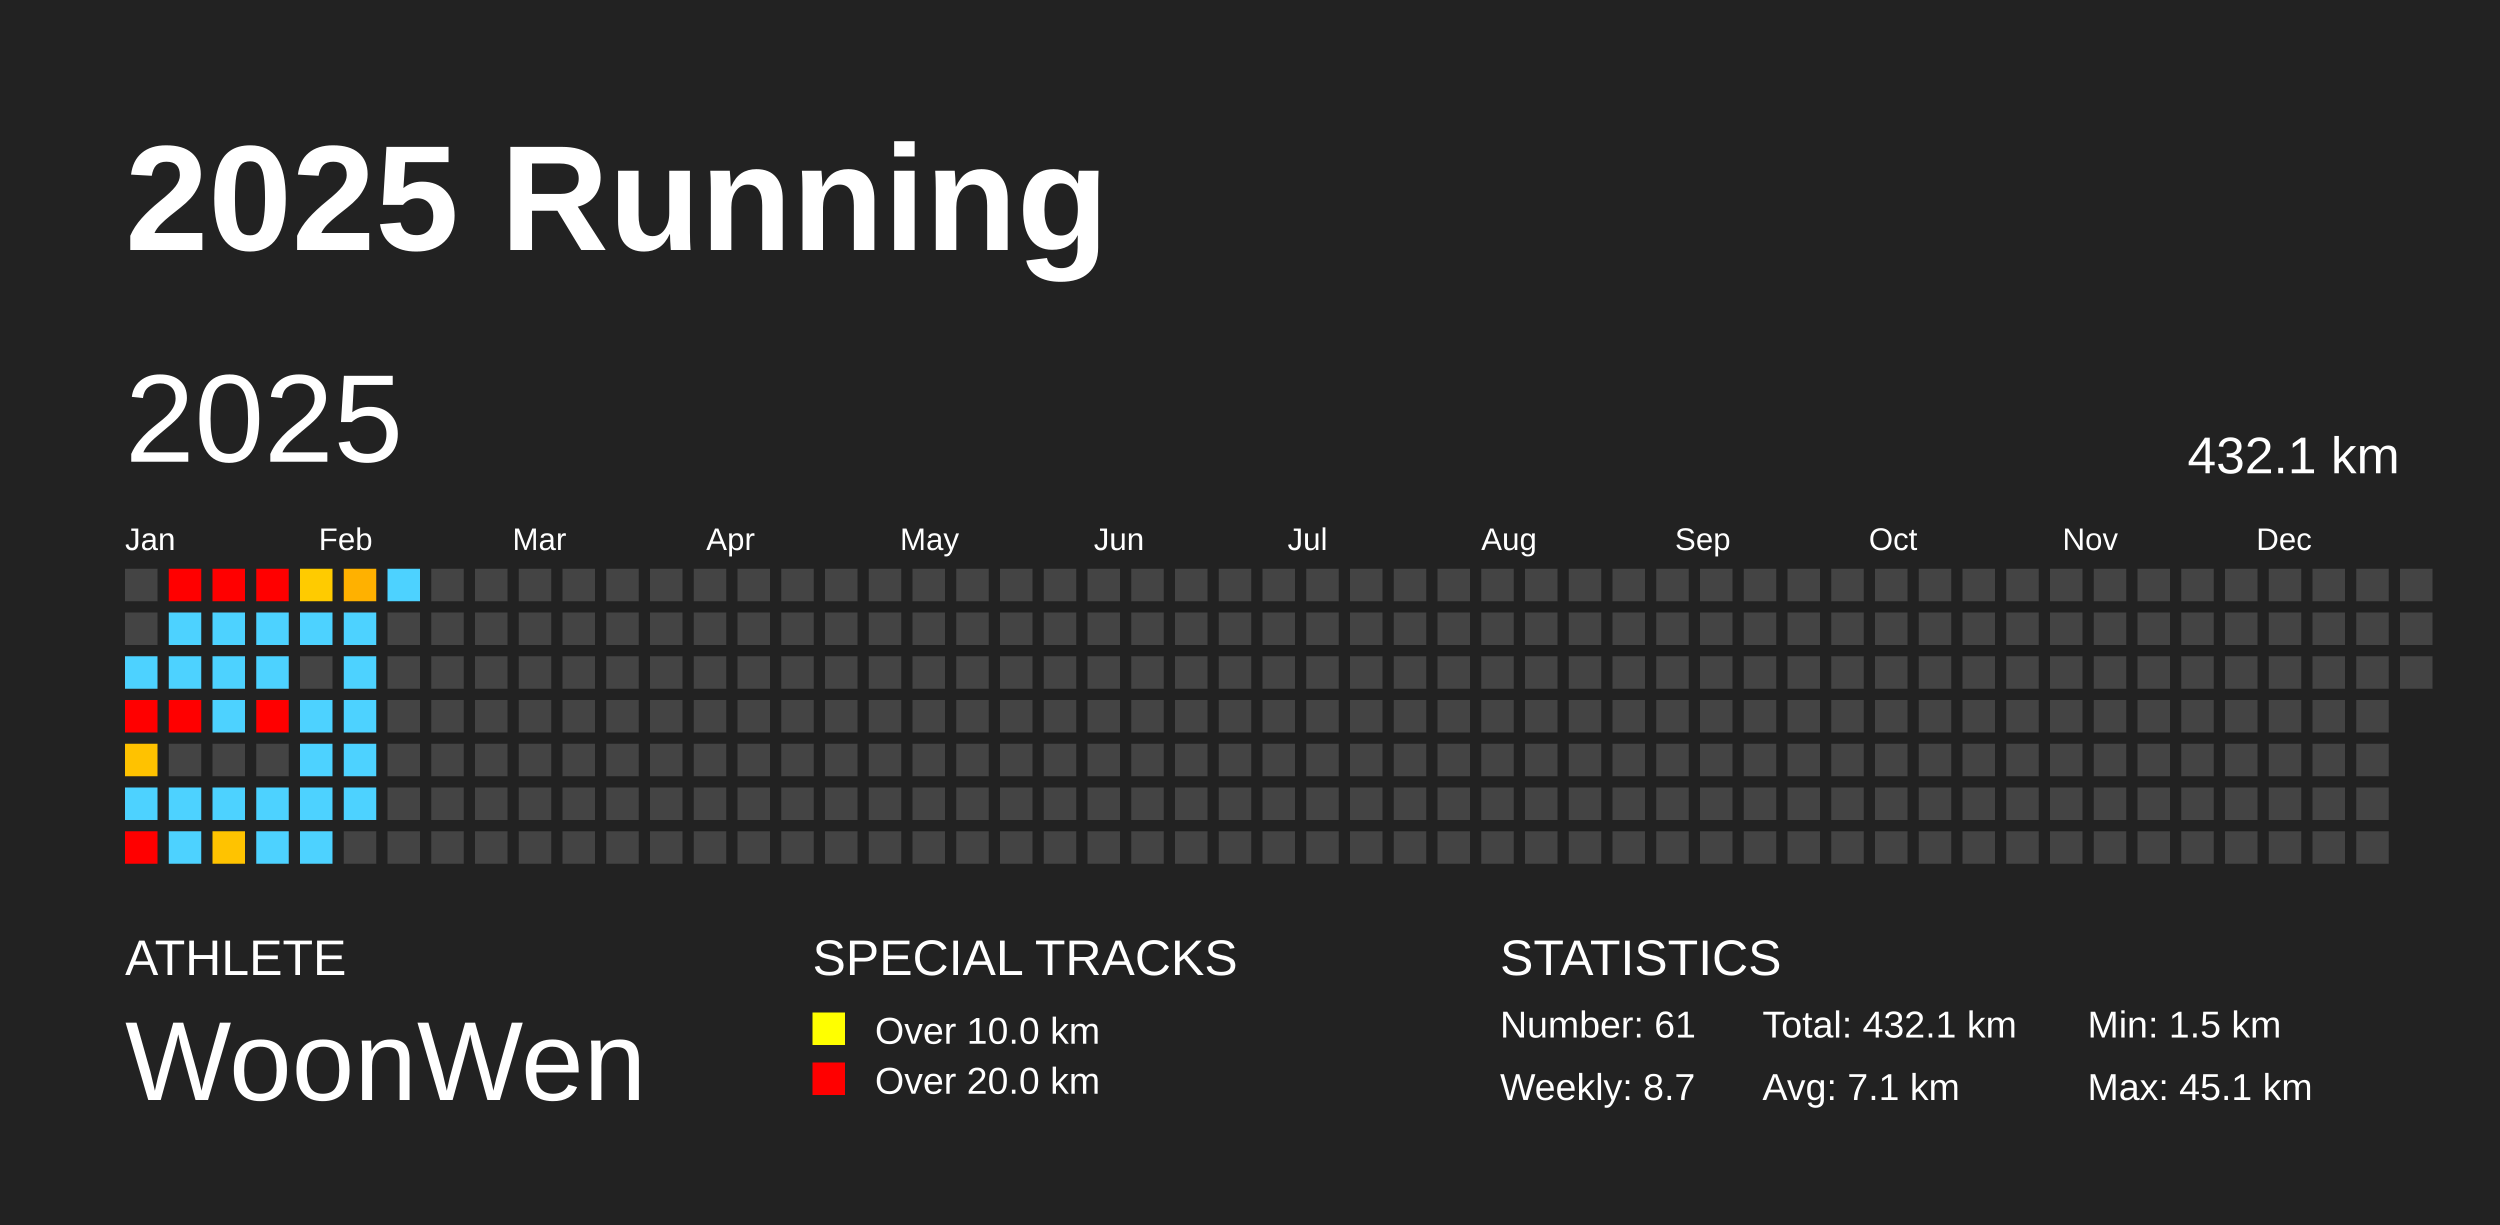
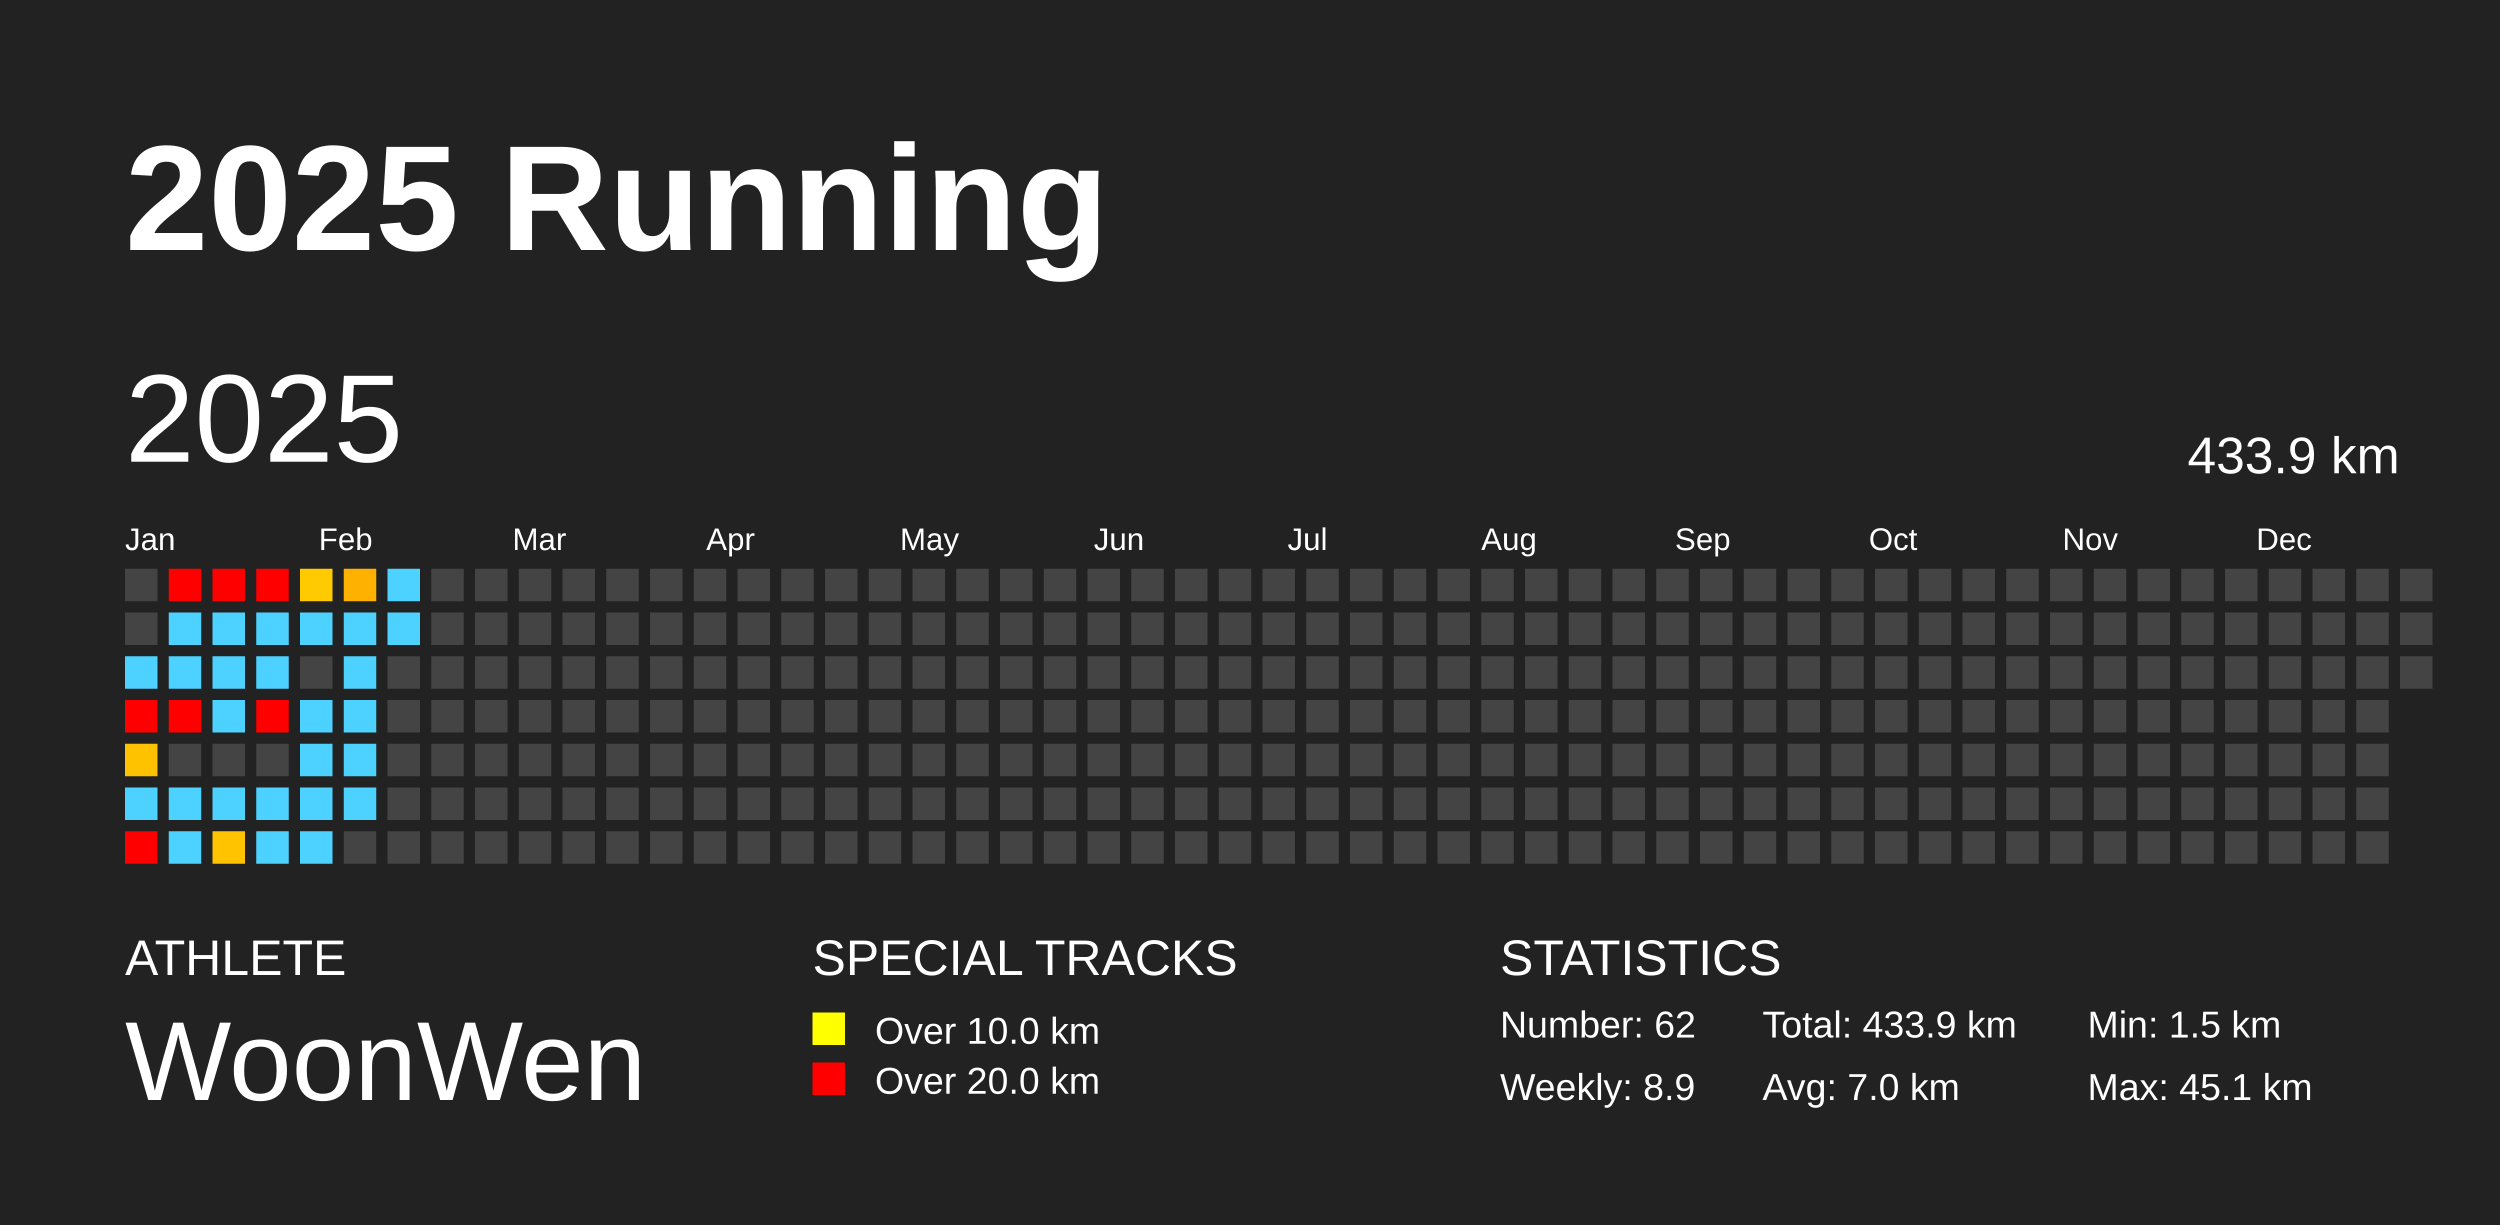
<svg xmlns="http://www.w3.org/2000/svg" baseProfile="full" height="98mm" version="1.1" viewBox="0,0,200,98" width="200mm">
  <defs />
  <rect fill="#222222" height="98" width="200" x="0" y="0" />
  <text fill="#FFFFFF" style="font-size:12px; font-family:Arial; font-weight:bold;" x="10" y="20">2025 Running</text>
  <text fill="#FFFFFF" style="font-size:4px; font-family:Arial" x="10" y="78">ATHLETE</text>
  <text fill="#FFFFFF" style="font-size:9px; font-family:Arial" x="10" y="88">WoonWen</text>
  <text fill="#FFFFFF" style="font-size:4px; font-family:Arial" x="65" y="78">SPECIAL TRACKS</text>
  <rect fill="yellow" height="2.6" width="2.6" x="65" y="81" />
  <text fill="#FFFFFF" style="font-size:3px; font-family:Arial" x="70" y="83.5">Over 10.0 km</text>
  <rect fill="red" height="2.6" width="2.6" x="65" y="85" />
  <text fill="#FFFFFF" style="font-size:3px; font-family:Arial" x="70" y="87.5">Over 20.0 km</text>
  <text fill="#FFFFFF" style="font-size:4px; font-family:Arial" x="120" y="78">STATISTICS</text>
-   <text fill="#FFFFFF" style="font-size:3px; font-family:Arial" x="120" y="83">Number: 61</text>
-   <text fill="#FFFFFF" style="font-size:3px; font-family:Arial" x="120" y="88">Weekly: 8.7</text>
-   <text fill="#FFFFFF" style="font-size:3px; font-family:Arial" x="141" y="83">Total: 432.1 km</text>
-   <text fill="#FFFFFF" style="font-size:3px; font-family:Arial" x="141" y="88">Avg: 7.1 km</text>
+   <text fill="#FFFFFF" style="font-size:3px; font-family:Arial" x="120" y="83">Number: 62</text>
+   <text fill="#FFFFFF" style="font-size:3px; font-family:Arial" x="120" y="88">Weekly: 8.9</text>
+   <text fill="#FFFFFF" style="font-size:3px; font-family:Arial" x="141" y="83">Total: 433.9 km</text>
+   <text fill="#FFFFFF" style="font-size:3px; font-family:Arial" x="141" y="88">Avg: 7.0 km</text>
  <text fill="#FFFFFF" style="font-size:3px; font-family:Arial" x="167" y="83">Min: 1.5 km</text>
  <text fill="#FFFFFF" style="font-size:3px; font-family:Arial" x="167" y="88">Max: 45.1 km</text>
  <text dominant-baseline="hanging" fill="#FFFFFF" style="font-size:10.0px; font-family:Arial;" x="10" y="30">2025</text>
-   <text dominant-baseline="hanging" fill="#FFFFFF" style="font-size:4.125px; font-family:Arial;" x="175" y="35">432.1 km</text>
+   <text dominant-baseline="hanging" fill="#FFFFFF" style="font-size:4.125px; font-family:Arial;" x="175" y="35">433.9 km</text>
  <text fill="#FFFFFF" style="font-size:2.5px; font-family:Arial" x="10.0" y="44">Jan</text>
  <text fill="#FFFFFF" style="font-size:2.5px; font-family:Arial" x="25.5" y="44">Feb</text>
  <text fill="#FFFFFF" style="font-size:2.5px; font-family:Arial" x="41.0" y="44">Mar</text>
  <text fill="#FFFFFF" style="font-size:2.5px; font-family:Arial" x="56.5" y="44">Apr</text>
  <text fill="#FFFFFF" style="font-size:2.5px; font-family:Arial" x="72.0" y="44">May</text>
  <text fill="#FFFFFF" style="font-size:2.5px; font-family:Arial" x="87.5" y="44">Jun</text>
  <text fill="#FFFFFF" style="font-size:2.5px; font-family:Arial" x="103.0" y="44">Jul</text>
  <text fill="#FFFFFF" style="font-size:2.5px; font-family:Arial" x="118.5" y="44">Aug</text>
  <text fill="#FFFFFF" style="font-size:2.5px; font-family:Arial" x="134.0" y="44">Sep</text>
  <text fill="#FFFFFF" style="font-size:2.5px; font-family:Arial" x="149.5" y="44">Oct</text>
  <text fill="#FFFFFF" style="font-size:2.5px; font-family:Arial" x="165.0" y="44">Nov</text>
  <text fill="#FFFFFF" style="font-size:2.5px; font-family:Arial" x="180.5" y="44">Dec</text>
  <rect fill="#444444" height="2.6" width="2.6" x="10.0" y="45.5" />
  <rect fill="#444444" height="2.6" width="2.6" x="10.0" y="49.0" />
  <rect fill="#4dd2ff" height="2.6" width="2.6" x="10.0" y="52.5" />
  <rect fill="red" height="2.6" width="2.6" x="10.0" y="56.0" />
  <rect fill="#ffc200" height="2.6" width="2.6" x="10.0" y="59.5" />
  <rect fill="#4dd2ff" height="2.6" width="2.6" x="10.0" y="63.0" />
  <rect fill="red" height="2.6" width="2.6" x="10.0" y="66.5" />
  <rect fill="red" height="2.6" width="2.6" x="13.5" y="45.5" />
  <rect fill="#4dd2ff" height="2.6" width="2.6" x="13.5" y="49.0" />
  <rect fill="#4dd2ff" height="2.6" width="2.6" x="13.5" y="52.5" />
  <rect fill="red" height="2.6" width="2.6" x="13.5" y="56.0" />
  <rect fill="#444444" height="2.6" width="2.6" x="13.5" y="59.5" />
  <rect fill="#4dd2ff" height="2.6" width="2.6" x="13.5" y="63.0" />
  <rect fill="#4dd2ff" height="2.6" width="2.6" x="13.5" y="66.5" />
  <rect fill="red" height="2.6" width="2.6" x="17.0" y="45.5" />
  <rect fill="#4dd2ff" height="2.6" width="2.6" x="17.0" y="49.0" />
  <rect fill="#4dd2ff" height="2.6" width="2.6" x="17.0" y="52.5" />
  <rect fill="#4dd2ff" height="2.6" width="2.6" x="17.0" y="56.0" />
  <rect fill="#444444" height="2.6" width="2.6" x="17.0" y="59.5" />
  <rect fill="#4dd2ff" height="2.6" width="2.6" x="17.0" y="63.0" />
  <rect fill="#ffc300" height="2.6" width="2.6" x="17.0" y="66.5" />
  <rect fill="red" height="2.6" width="2.6" x="20.5" y="45.5" />
  <rect fill="#4dd2ff" height="2.6" width="2.6" x="20.5" y="49.0" />
  <rect fill="#4dd2ff" height="2.6" width="2.6" x="20.5" y="52.5" />
  <rect fill="red" height="2.6" width="2.6" x="20.5" y="56.0" />
  <rect fill="#444444" height="2.6" width="2.6" x="20.5" y="59.5" />
  <rect fill="#4dd2ff" height="2.6" width="2.6" x="20.5" y="63.0" />
  <rect fill="#4dd2ff" height="2.6" width="2.6" x="20.5" y="66.5" />
  <rect fill="#ffcb00" height="2.6" width="2.6" x="24.0" y="45.5" />
  <rect fill="#4dd2ff" height="2.6" width="2.6" x="24.0" y="49.0" />
  <rect fill="#444444" height="2.6" width="2.6" x="24.0" y="52.5" />
  <rect fill="#4dd2ff" height="2.6" width="2.6" x="24.0" y="56.0" />
  <rect fill="#4dd2ff" height="2.6" width="2.6" x="24.0" y="59.5" />
  <rect fill="#4dd2ff" height="2.6" width="2.6" x="24.0" y="63.0" />
  <rect fill="#4dd2ff" height="2.6" width="2.6" x="24.0" y="66.5" />
  <rect fill="#ffb100" height="2.6" width="2.6" x="27.5" y="45.5" />
  <rect fill="#4dd2ff" height="2.6" width="2.6" x="27.5" y="49.0" />
  <rect fill="#4dd2ff" height="2.6" width="2.6" x="27.5" y="52.5" />
  <rect fill="#4dd2ff" height="2.6" width="2.6" x="27.5" y="56.0" />
  <rect fill="#4dd2ff" height="2.6" width="2.6" x="27.5" y="59.5" />
  <rect fill="#4dd2ff" height="2.6" width="2.6" x="27.5" y="63.0" />
  <rect fill="#444444" height="2.6" width="2.6" x="27.5" y="66.5" />
  <rect fill="#4dd2ff" height="2.6" width="2.6" x="31.0" y="45.5" />
-   <rect fill="#444444" height="2.6" width="2.6" x="31.0" y="49.0" />
+   <rect fill="#4dd2ff" height="2.6" width="2.6" x="31.0" y="49.0" />
  <rect fill="#444444" height="2.6" width="2.6" x="31.0" y="52.5" />
  <rect fill="#444444" height="2.6" width="2.6" x="31.0" y="56.0" />
  <rect fill="#444444" height="2.6" width="2.6" x="31.0" y="59.5" />
  <rect fill="#444444" height="2.6" width="2.6" x="31.0" y="63.0" />
  <rect fill="#444444" height="2.6" width="2.6" x="31.0" y="66.5" />
  <rect fill="#444444" height="2.6" width="2.6" x="34.5" y="45.5" />
  <rect fill="#444444" height="2.6" width="2.6" x="34.5" y="49.0" />
  <rect fill="#444444" height="2.6" width="2.6" x="34.5" y="52.5" />
  <rect fill="#444444" height="2.6" width="2.6" x="34.5" y="56.0" />
  <rect fill="#444444" height="2.6" width="2.6" x="34.5" y="59.5" />
  <rect fill="#444444" height="2.6" width="2.6" x="34.5" y="63.0" />
  <rect fill="#444444" height="2.6" width="2.6" x="34.5" y="66.5" />
  <rect fill="#444444" height="2.6" width="2.6" x="38.0" y="45.5" />
  <rect fill="#444444" height="2.6" width="2.6" x="38.0" y="49.0" />
  <rect fill="#444444" height="2.6" width="2.6" x="38.0" y="52.5" />
  <rect fill="#444444" height="2.6" width="2.6" x="38.0" y="56.0" />
  <rect fill="#444444" height="2.6" width="2.6" x="38.0" y="59.5" />
  <rect fill="#444444" height="2.6" width="2.6" x="38.0" y="63.0" />
  <rect fill="#444444" height="2.6" width="2.6" x="38.0" y="66.5" />
  <rect fill="#444444" height="2.6" width="2.6" x="41.5" y="45.5" />
  <rect fill="#444444" height="2.6" width="2.6" x="41.5" y="49.0" />
  <rect fill="#444444" height="2.6" width="2.6" x="41.5" y="52.5" />
  <rect fill="#444444" height="2.6" width="2.6" x="41.5" y="56.0" />
  <rect fill="#444444" height="2.6" width="2.6" x="41.5" y="59.5" />
  <rect fill="#444444" height="2.6" width="2.6" x="41.5" y="63.0" />
  <rect fill="#444444" height="2.6" width="2.6" x="41.5" y="66.5" />
  <rect fill="#444444" height="2.6" width="2.6" x="45.0" y="45.5" />
  <rect fill="#444444" height="2.6" width="2.6" x="45.0" y="49.0" />
  <rect fill="#444444" height="2.6" width="2.6" x="45.0" y="52.5" />
  <rect fill="#444444" height="2.6" width="2.6" x="45.0" y="56.0" />
  <rect fill="#444444" height="2.6" width="2.6" x="45.0" y="59.5" />
  <rect fill="#444444" height="2.6" width="2.6" x="45.0" y="63.0" />
  <rect fill="#444444" height="2.6" width="2.6" x="45.0" y="66.5" />
  <rect fill="#444444" height="2.6" width="2.6" x="48.5" y="45.5" />
  <rect fill="#444444" height="2.6" width="2.6" x="48.5" y="49.0" />
  <rect fill="#444444" height="2.6" width="2.6" x="48.5" y="52.5" />
  <rect fill="#444444" height="2.6" width="2.6" x="48.5" y="56.0" />
  <rect fill="#444444" height="2.6" width="2.6" x="48.5" y="59.5" />
  <rect fill="#444444" height="2.6" width="2.6" x="48.5" y="63.0" />
  <rect fill="#444444" height="2.6" width="2.6" x="48.5" y="66.5" />
  <rect fill="#444444" height="2.6" width="2.6" x="52.0" y="45.5" />
  <rect fill="#444444" height="2.6" width="2.6" x="52.0" y="49.0" />
  <rect fill="#444444" height="2.6" width="2.6" x="52.0" y="52.5" />
  <rect fill="#444444" height="2.6" width="2.6" x="52.0" y="56.0" />
  <rect fill="#444444" height="2.6" width="2.6" x="52.0" y="59.5" />
  <rect fill="#444444" height="2.6" width="2.6" x="52.0" y="63.0" />
  <rect fill="#444444" height="2.6" width="2.6" x="52.0" y="66.5" />
  <rect fill="#444444" height="2.6" width="2.6" x="55.5" y="45.5" />
  <rect fill="#444444" height="2.6" width="2.6" x="55.5" y="49.0" />
  <rect fill="#444444" height="2.6" width="2.6" x="55.5" y="52.5" />
  <rect fill="#444444" height="2.6" width="2.6" x="55.5" y="56.0" />
  <rect fill="#444444" height="2.6" width="2.6" x="55.5" y="59.5" />
  <rect fill="#444444" height="2.6" width="2.6" x="55.5" y="63.0" />
  <rect fill="#444444" height="2.6" width="2.6" x="55.5" y="66.5" />
  <rect fill="#444444" height="2.6" width="2.6" x="59.0" y="45.5" />
  <rect fill="#444444" height="2.6" width="2.6" x="59.0" y="49.0" />
  <rect fill="#444444" height="2.6" width="2.6" x="59.0" y="52.5" />
  <rect fill="#444444" height="2.6" width="2.6" x="59.0" y="56.0" />
  <rect fill="#444444" height="2.6" width="2.6" x="59.0" y="59.5" />
  <rect fill="#444444" height="2.6" width="2.6" x="59.0" y="63.0" />
  <rect fill="#444444" height="2.6" width="2.6" x="59.0" y="66.5" />
  <rect fill="#444444" height="2.6" width="2.6" x="62.5" y="45.5" />
  <rect fill="#444444" height="2.6" width="2.6" x="62.5" y="49.0" />
  <rect fill="#444444" height="2.6" width="2.6" x="62.5" y="52.5" />
  <rect fill="#444444" height="2.6" width="2.6" x="62.5" y="56.0" />
  <rect fill="#444444" height="2.6" width="2.6" x="62.5" y="59.5" />
  <rect fill="#444444" height="2.6" width="2.6" x="62.5" y="63.0" />
  <rect fill="#444444" height="2.6" width="2.6" x="62.5" y="66.5" />
  <rect fill="#444444" height="2.6" width="2.6" x="66.0" y="45.5" />
  <rect fill="#444444" height="2.6" width="2.6" x="66.0" y="49.0" />
  <rect fill="#444444" height="2.6" width="2.6" x="66.0" y="52.5" />
  <rect fill="#444444" height="2.6" width="2.6" x="66.0" y="56.0" />
  <rect fill="#444444" height="2.6" width="2.6" x="66.0" y="59.5" />
  <rect fill="#444444" height="2.6" width="2.6" x="66.0" y="63.0" />
  <rect fill="#444444" height="2.6" width="2.6" x="66.0" y="66.5" />
  <rect fill="#444444" height="2.6" width="2.6" x="69.5" y="45.5" />
  <rect fill="#444444" height="2.6" width="2.6" x="69.5" y="49.0" />
  <rect fill="#444444" height="2.6" width="2.6" x="69.5" y="52.5" />
  <rect fill="#444444" height="2.6" width="2.6" x="69.5" y="56.0" />
  <rect fill="#444444" height="2.6" width="2.6" x="69.5" y="59.5" />
  <rect fill="#444444" height="2.6" width="2.6" x="69.5" y="63.0" />
  <rect fill="#444444" height="2.6" width="2.6" x="69.5" y="66.5" />
  <rect fill="#444444" height="2.6" width="2.6" x="73.0" y="45.5" />
  <rect fill="#444444" height="2.6" width="2.6" x="73.0" y="49.0" />
  <rect fill="#444444" height="2.6" width="2.6" x="73.0" y="52.5" />
  <rect fill="#444444" height="2.6" width="2.6" x="73.0" y="56.0" />
  <rect fill="#444444" height="2.6" width="2.6" x="73.0" y="59.5" />
  <rect fill="#444444" height="2.6" width="2.6" x="73.0" y="63.0" />
  <rect fill="#444444" height="2.6" width="2.6" x="73.0" y="66.5" />
  <rect fill="#444444" height="2.6" width="2.6" x="76.5" y="45.5" />
  <rect fill="#444444" height="2.6" width="2.6" x="76.5" y="49.0" />
  <rect fill="#444444" height="2.6" width="2.6" x="76.5" y="52.5" />
  <rect fill="#444444" height="2.6" width="2.6" x="76.5" y="56.0" />
  <rect fill="#444444" height="2.6" width="2.6" x="76.5" y="59.5" />
  <rect fill="#444444" height="2.6" width="2.6" x="76.5" y="63.0" />
  <rect fill="#444444" height="2.6" width="2.6" x="76.5" y="66.5" />
  <rect fill="#444444" height="2.6" width="2.6" x="80.0" y="45.5" />
  <rect fill="#444444" height="2.6" width="2.6" x="80.0" y="49.0" />
  <rect fill="#444444" height="2.6" width="2.6" x="80.0" y="52.5" />
  <rect fill="#444444" height="2.6" width="2.6" x="80.0" y="56.0" />
  <rect fill="#444444" height="2.6" width="2.6" x="80.0" y="59.5" />
  <rect fill="#444444" height="2.6" width="2.6" x="80.0" y="63.0" />
  <rect fill="#444444" height="2.6" width="2.6" x="80.0" y="66.5" />
  <rect fill="#444444" height="2.6" width="2.6" x="83.5" y="45.5" />
  <rect fill="#444444" height="2.6" width="2.6" x="83.5" y="49.0" />
  <rect fill="#444444" height="2.6" width="2.6" x="83.5" y="52.5" />
  <rect fill="#444444" height="2.6" width="2.6" x="83.5" y="56.0" />
  <rect fill="#444444" height="2.6" width="2.6" x="83.5" y="59.5" />
  <rect fill="#444444" height="2.6" width="2.6" x="83.5" y="63.0" />
  <rect fill="#444444" height="2.6" width="2.6" x="83.5" y="66.5" />
  <rect fill="#444444" height="2.6" width="2.6" x="87.0" y="45.5" />
  <rect fill="#444444" height="2.6" width="2.6" x="87.0" y="49.0" />
  <rect fill="#444444" height="2.6" width="2.6" x="87.0" y="52.5" />
  <rect fill="#444444" height="2.6" width="2.6" x="87.0" y="56.0" />
  <rect fill="#444444" height="2.6" width="2.6" x="87.0" y="59.5" />
  <rect fill="#444444" height="2.6" width="2.6" x="87.0" y="63.0" />
  <rect fill="#444444" height="2.6" width="2.6" x="87.0" y="66.5" />
  <rect fill="#444444" height="2.6" width="2.6" x="90.5" y="45.5" />
  <rect fill="#444444" height="2.6" width="2.6" x="90.5" y="49.0" />
  <rect fill="#444444" height="2.6" width="2.6" x="90.5" y="52.5" />
  <rect fill="#444444" height="2.6" width="2.6" x="90.5" y="56.0" />
  <rect fill="#444444" height="2.6" width="2.6" x="90.5" y="59.5" />
  <rect fill="#444444" height="2.6" width="2.6" x="90.5" y="63.0" />
  <rect fill="#444444" height="2.6" width="2.6" x="90.5" y="66.5" />
  <rect fill="#444444" height="2.6" width="2.6" x="94.0" y="45.5" />
  <rect fill="#444444" height="2.6" width="2.6" x="94.0" y="49.0" />
  <rect fill="#444444" height="2.6" width="2.6" x="94.0" y="52.5" />
  <rect fill="#444444" height="2.6" width="2.6" x="94.0" y="56.0" />
  <rect fill="#444444" height="2.6" width="2.6" x="94.0" y="59.5" />
  <rect fill="#444444" height="2.6" width="2.6" x="94.0" y="63.0" />
  <rect fill="#444444" height="2.6" width="2.6" x="94.0" y="66.5" />
  <rect fill="#444444" height="2.6" width="2.6" x="97.5" y="45.5" />
  <rect fill="#444444" height="2.6" width="2.6" x="97.5" y="49.0" />
  <rect fill="#444444" height="2.6" width="2.6" x="97.5" y="52.5" />
  <rect fill="#444444" height="2.6" width="2.6" x="97.5" y="56.0" />
  <rect fill="#444444" height="2.6" width="2.6" x="97.5" y="59.5" />
  <rect fill="#444444" height="2.6" width="2.6" x="97.5" y="63.0" />
  <rect fill="#444444" height="2.6" width="2.6" x="97.5" y="66.5" />
  <rect fill="#444444" height="2.6" width="2.6" x="101.0" y="45.5" />
  <rect fill="#444444" height="2.6" width="2.6" x="101.0" y="49.0" />
  <rect fill="#444444" height="2.6" width="2.6" x="101.0" y="52.5" />
  <rect fill="#444444" height="2.6" width="2.6" x="101.0" y="56.0" />
  <rect fill="#444444" height="2.6" width="2.6" x="101.0" y="59.5" />
  <rect fill="#444444" height="2.6" width="2.6" x="101.0" y="63.0" />
  <rect fill="#444444" height="2.6" width="2.6" x="101.0" y="66.5" />
  <rect fill="#444444" height="2.6" width="2.6" x="104.5" y="45.5" />
  <rect fill="#444444" height="2.6" width="2.6" x="104.5" y="49.0" />
  <rect fill="#444444" height="2.6" width="2.6" x="104.5" y="52.5" />
  <rect fill="#444444" height="2.6" width="2.6" x="104.5" y="56.0" />
  <rect fill="#444444" height="2.6" width="2.6" x="104.5" y="59.5" />
  <rect fill="#444444" height="2.6" width="2.6" x="104.5" y="63.0" />
  <rect fill="#444444" height="2.6" width="2.6" x="104.5" y="66.5" />
  <rect fill="#444444" height="2.6" width="2.6" x="108.0" y="45.5" />
  <rect fill="#444444" height="2.6" width="2.6" x="108.0" y="49.0" />
  <rect fill="#444444" height="2.6" width="2.6" x="108.0" y="52.5" />
  <rect fill="#444444" height="2.6" width="2.6" x="108.0" y="56.0" />
  <rect fill="#444444" height="2.6" width="2.6" x="108.0" y="59.5" />
  <rect fill="#444444" height="2.6" width="2.6" x="108.0" y="63.0" />
  <rect fill="#444444" height="2.6" width="2.6" x="108.0" y="66.5" />
  <rect fill="#444444" height="2.6" width="2.6" x="111.5" y="45.5" />
  <rect fill="#444444" height="2.6" width="2.6" x="111.5" y="49.0" />
  <rect fill="#444444" height="2.6" width="2.6" x="111.5" y="52.5" />
  <rect fill="#444444" height="2.6" width="2.6" x="111.5" y="56.0" />
  <rect fill="#444444" height="2.6" width="2.6" x="111.5" y="59.5" />
  <rect fill="#444444" height="2.6" width="2.6" x="111.5" y="63.0" />
  <rect fill="#444444" height="2.6" width="2.6" x="111.5" y="66.5" />
  <rect fill="#444444" height="2.6" width="2.6" x="115.0" y="45.5" />
  <rect fill="#444444" height="2.6" width="2.6" x="115.0" y="49.0" />
  <rect fill="#444444" height="2.6" width="2.6" x="115.0" y="52.5" />
  <rect fill="#444444" height="2.6" width="2.6" x="115.0" y="56.0" />
  <rect fill="#444444" height="2.6" width="2.6" x="115.0" y="59.5" />
  <rect fill="#444444" height="2.6" width="2.6" x="115.0" y="63.0" />
  <rect fill="#444444" height="2.6" width="2.6" x="115.0" y="66.5" />
  <rect fill="#444444" height="2.6" width="2.6" x="118.5" y="45.5" />
  <rect fill="#444444" height="2.6" width="2.6" x="118.5" y="49.0" />
  <rect fill="#444444" height="2.6" width="2.6" x="118.5" y="52.5" />
  <rect fill="#444444" height="2.6" width="2.6" x="118.5" y="56.0" />
  <rect fill="#444444" height="2.6" width="2.6" x="118.5" y="59.5" />
  <rect fill="#444444" height="2.6" width="2.6" x="118.5" y="63.0" />
  <rect fill="#444444" height="2.6" width="2.6" x="118.5" y="66.5" />
  <rect fill="#444444" height="2.6" width="2.6" x="122.0" y="45.5" />
  <rect fill="#444444" height="2.6" width="2.6" x="122.0" y="49.0" />
  <rect fill="#444444" height="2.6" width="2.6" x="122.0" y="52.5" />
  <rect fill="#444444" height="2.6" width="2.6" x="122.0" y="56.0" />
  <rect fill="#444444" height="2.6" width="2.6" x="122.0" y="59.5" />
  <rect fill="#444444" height="2.6" width="2.6" x="122.0" y="63.0" />
  <rect fill="#444444" height="2.6" width="2.6" x="122.0" y="66.5" />
  <rect fill="#444444" height="2.6" width="2.6" x="125.5" y="45.5" />
  <rect fill="#444444" height="2.6" width="2.6" x="125.5" y="49.0" />
  <rect fill="#444444" height="2.6" width="2.6" x="125.5" y="52.5" />
  <rect fill="#444444" height="2.6" width="2.6" x="125.5" y="56.0" />
  <rect fill="#444444" height="2.6" width="2.6" x="125.5" y="59.5" />
  <rect fill="#444444" height="2.6" width="2.6" x="125.5" y="63.0" />
  <rect fill="#444444" height="2.6" width="2.6" x="125.5" y="66.5" />
  <rect fill="#444444" height="2.6" width="2.6" x="129.0" y="45.5" />
  <rect fill="#444444" height="2.6" width="2.6" x="129.0" y="49.0" />
  <rect fill="#444444" height="2.6" width="2.6" x="129.0" y="52.5" />
  <rect fill="#444444" height="2.6" width="2.6" x="129.0" y="56.0" />
  <rect fill="#444444" height="2.6" width="2.6" x="129.0" y="59.5" />
  <rect fill="#444444" height="2.6" width="2.6" x="129.0" y="63.0" />
  <rect fill="#444444" height="2.6" width="2.6" x="129.0" y="66.5" />
  <rect fill="#444444" height="2.6" width="2.6" x="132.5" y="45.5" />
  <rect fill="#444444" height="2.6" width="2.6" x="132.5" y="49.0" />
  <rect fill="#444444" height="2.6" width="2.6" x="132.5" y="52.5" />
  <rect fill="#444444" height="2.6" width="2.6" x="132.5" y="56.0" />
  <rect fill="#444444" height="2.6" width="2.6" x="132.5" y="59.5" />
  <rect fill="#444444" height="2.6" width="2.6" x="132.5" y="63.0" />
  <rect fill="#444444" height="2.6" width="2.6" x="132.5" y="66.5" />
  <rect fill="#444444" height="2.6" width="2.6" x="136.0" y="45.5" />
  <rect fill="#444444" height="2.6" width="2.6" x="136.0" y="49.0" />
  <rect fill="#444444" height="2.6" width="2.6" x="136.0" y="52.5" />
  <rect fill="#444444" height="2.6" width="2.6" x="136.0" y="56.0" />
  <rect fill="#444444" height="2.6" width="2.6" x="136.0" y="59.5" />
  <rect fill="#444444" height="2.6" width="2.6" x="136.0" y="63.0" />
  <rect fill="#444444" height="2.6" width="2.6" x="136.0" y="66.5" />
  <rect fill="#444444" height="2.6" width="2.6" x="139.5" y="45.5" />
  <rect fill="#444444" height="2.6" width="2.6" x="139.5" y="49.0" />
  <rect fill="#444444" height="2.6" width="2.6" x="139.5" y="52.5" />
  <rect fill="#444444" height="2.6" width="2.6" x="139.5" y="56.0" />
  <rect fill="#444444" height="2.6" width="2.6" x="139.5" y="59.5" />
  <rect fill="#444444" height="2.6" width="2.6" x="139.5" y="63.0" />
  <rect fill="#444444" height="2.6" width="2.6" x="139.5" y="66.5" />
  <rect fill="#444444" height="2.6" width="2.6" x="143.0" y="45.5" />
  <rect fill="#444444" height="2.6" width="2.6" x="143.0" y="49.0" />
  <rect fill="#444444" height="2.6" width="2.6" x="143.0" y="52.5" />
  <rect fill="#444444" height="2.6" width="2.6" x="143.0" y="56.0" />
  <rect fill="#444444" height="2.6" width="2.6" x="143.0" y="59.5" />
  <rect fill="#444444" height="2.6" width="2.6" x="143.0" y="63.0" />
  <rect fill="#444444" height="2.6" width="2.6" x="143.0" y="66.5" />
  <rect fill="#444444" height="2.6" width="2.6" x="146.5" y="45.5" />
  <rect fill="#444444" height="2.6" width="2.6" x="146.5" y="49.0" />
  <rect fill="#444444" height="2.6" width="2.6" x="146.5" y="52.5" />
  <rect fill="#444444" height="2.6" width="2.6" x="146.5" y="56.0" />
  <rect fill="#444444" height="2.6" width="2.6" x="146.5" y="59.5" />
  <rect fill="#444444" height="2.6" width="2.6" x="146.5" y="63.0" />
  <rect fill="#444444" height="2.6" width="2.6" x="146.5" y="66.5" />
  <rect fill="#444444" height="2.6" width="2.6" x="150.0" y="45.5" />
  <rect fill="#444444" height="2.6" width="2.6" x="150.0" y="49.0" />
  <rect fill="#444444" height="2.6" width="2.6" x="150.0" y="52.5" />
  <rect fill="#444444" height="2.6" width="2.6" x="150.0" y="56.0" />
  <rect fill="#444444" height="2.6" width="2.6" x="150.0" y="59.5" />
  <rect fill="#444444" height="2.6" width="2.6" x="150.0" y="63.0" />
  <rect fill="#444444" height="2.6" width="2.6" x="150.0" y="66.5" />
  <rect fill="#444444" height="2.6" width="2.6" x="153.5" y="45.5" />
  <rect fill="#444444" height="2.6" width="2.6" x="153.5" y="49.0" />
  <rect fill="#444444" height="2.6" width="2.6" x="153.5" y="52.5" />
  <rect fill="#444444" height="2.6" width="2.6" x="153.5" y="56.0" />
  <rect fill="#444444" height="2.6" width="2.6" x="153.5" y="59.5" />
  <rect fill="#444444" height="2.6" width="2.6" x="153.5" y="63.0" />
  <rect fill="#444444" height="2.6" width="2.6" x="153.5" y="66.5" />
  <rect fill="#444444" height="2.6" width="2.6" x="157.0" y="45.5" />
  <rect fill="#444444" height="2.6" width="2.6" x="157.0" y="49.0" />
  <rect fill="#444444" height="2.6" width="2.6" x="157.0" y="52.5" />
  <rect fill="#444444" height="2.6" width="2.6" x="157.0" y="56.0" />
  <rect fill="#444444" height="2.6" width="2.6" x="157.0" y="59.5" />
  <rect fill="#444444" height="2.6" width="2.6" x="157.0" y="63.0" />
  <rect fill="#444444" height="2.6" width="2.6" x="157.0" y="66.5" />
  <rect fill="#444444" height="2.6" width="2.6" x="160.5" y="45.5" />
  <rect fill="#444444" height="2.6" width="2.6" x="160.5" y="49.0" />
  <rect fill="#444444" height="2.6" width="2.6" x="160.5" y="52.5" />
  <rect fill="#444444" height="2.6" width="2.6" x="160.5" y="56.0" />
  <rect fill="#444444" height="2.6" width="2.6" x="160.5" y="59.5" />
  <rect fill="#444444" height="2.6" width="2.6" x="160.5" y="63.0" />
  <rect fill="#444444" height="2.6" width="2.6" x="160.5" y="66.5" />
  <rect fill="#444444" height="2.6" width="2.6" x="164.0" y="45.5" />
  <rect fill="#444444" height="2.6" width="2.6" x="164.0" y="49.0" />
  <rect fill="#444444" height="2.6" width="2.6" x="164.0" y="52.5" />
  <rect fill="#444444" height="2.6" width="2.6" x="164.0" y="56.0" />
  <rect fill="#444444" height="2.6" width="2.6" x="164.0" y="59.5" />
  <rect fill="#444444" height="2.6" width="2.6" x="164.0" y="63.0" />
  <rect fill="#444444" height="2.6" width="2.6" x="164.0" y="66.5" />
  <rect fill="#444444" height="2.6" width="2.6" x="167.5" y="45.5" />
  <rect fill="#444444" height="2.6" width="2.6" x="167.5" y="49.0" />
  <rect fill="#444444" height="2.6" width="2.6" x="167.5" y="52.5" />
  <rect fill="#444444" height="2.6" width="2.6" x="167.5" y="56.0" />
  <rect fill="#444444" height="2.6" width="2.6" x="167.5" y="59.5" />
  <rect fill="#444444" height="2.6" width="2.6" x="167.5" y="63.0" />
  <rect fill="#444444" height="2.6" width="2.6" x="167.5" y="66.5" />
  <rect fill="#444444" height="2.6" width="2.6" x="171.0" y="45.5" />
  <rect fill="#444444" height="2.6" width="2.6" x="171.0" y="49.0" />
  <rect fill="#444444" height="2.6" width="2.6" x="171.0" y="52.5" />
  <rect fill="#444444" height="2.6" width="2.6" x="171.0" y="56.0" />
  <rect fill="#444444" height="2.6" width="2.6" x="171.0" y="59.5" />
  <rect fill="#444444" height="2.6" width="2.6" x="171.0" y="63.0" />
  <rect fill="#444444" height="2.6" width="2.6" x="171.0" y="66.5" />
  <rect fill="#444444" height="2.6" width="2.6" x="174.5" y="45.5" />
  <rect fill="#444444" height="2.6" width="2.6" x="174.5" y="49.0" />
  <rect fill="#444444" height="2.6" width="2.6" x="174.5" y="52.5" />
  <rect fill="#444444" height="2.6" width="2.6" x="174.5" y="56.0" />
  <rect fill="#444444" height="2.6" width="2.6" x="174.5" y="59.5" />
  <rect fill="#444444" height="2.6" width="2.6" x="174.5" y="63.0" />
  <rect fill="#444444" height="2.6" width="2.6" x="174.5" y="66.5" />
  <rect fill="#444444" height="2.6" width="2.6" x="178.0" y="45.5" />
  <rect fill="#444444" height="2.6" width="2.6" x="178.0" y="49.0" />
  <rect fill="#444444" height="2.6" width="2.6" x="178.0" y="52.5" />
  <rect fill="#444444" height="2.6" width="2.6" x="178.0" y="56.0" />
  <rect fill="#444444" height="2.6" width="2.6" x="178.0" y="59.5" />
  <rect fill="#444444" height="2.6" width="2.6" x="178.0" y="63.0" />
  <rect fill="#444444" height="2.6" width="2.6" x="178.0" y="66.5" />
  <rect fill="#444444" height="2.6" width="2.6" x="181.5" y="45.5" />
  <rect fill="#444444" height="2.6" width="2.6" x="181.5" y="49.0" />
  <rect fill="#444444" height="2.6" width="2.6" x="181.5" y="52.5" />
  <rect fill="#444444" height="2.6" width="2.6" x="181.5" y="56.0" />
  <rect fill="#444444" height="2.6" width="2.6" x="181.5" y="59.5" />
  <rect fill="#444444" height="2.6" width="2.6" x="181.5" y="63.0" />
  <rect fill="#444444" height="2.6" width="2.6" x="181.5" y="66.5" />
  <rect fill="#444444" height="2.6" width="2.6" x="185.0" y="45.5" />
  <rect fill="#444444" height="2.6" width="2.6" x="185.0" y="49.0" />
  <rect fill="#444444" height="2.6" width="2.6" x="185.0" y="52.5" />
  <rect fill="#444444" height="2.6" width="2.6" x="185.0" y="56.0" />
  <rect fill="#444444" height="2.6" width="2.6" x="185.0" y="59.5" />
  <rect fill="#444444" height="2.6" width="2.6" x="185.0" y="63.0" />
  <rect fill="#444444" height="2.6" width="2.6" x="185.0" y="66.5" />
  <rect fill="#444444" height="2.6" width="2.6" x="188.5" y="45.5" />
  <rect fill="#444444" height="2.6" width="2.6" x="188.5" y="49.0" />
  <rect fill="#444444" height="2.6" width="2.6" x="188.5" y="52.5" />
  <rect fill="#444444" height="2.6" width="2.6" x="188.5" y="56.0" />
  <rect fill="#444444" height="2.6" width="2.6" x="188.5" y="59.5" />
  <rect fill="#444444" height="2.6" width="2.6" x="188.5" y="63.0" />
  <rect fill="#444444" height="2.6" width="2.6" x="188.5" y="66.5" />
  <rect fill="#444444" height="2.6" width="2.6" x="192.0" y="45.5" />
  <rect fill="#444444" height="2.6" width="2.6" x="192.0" y="49.0" />
  <rect fill="#444444" height="2.6" width="2.6" x="192.0" y="52.5" />
</svg>
